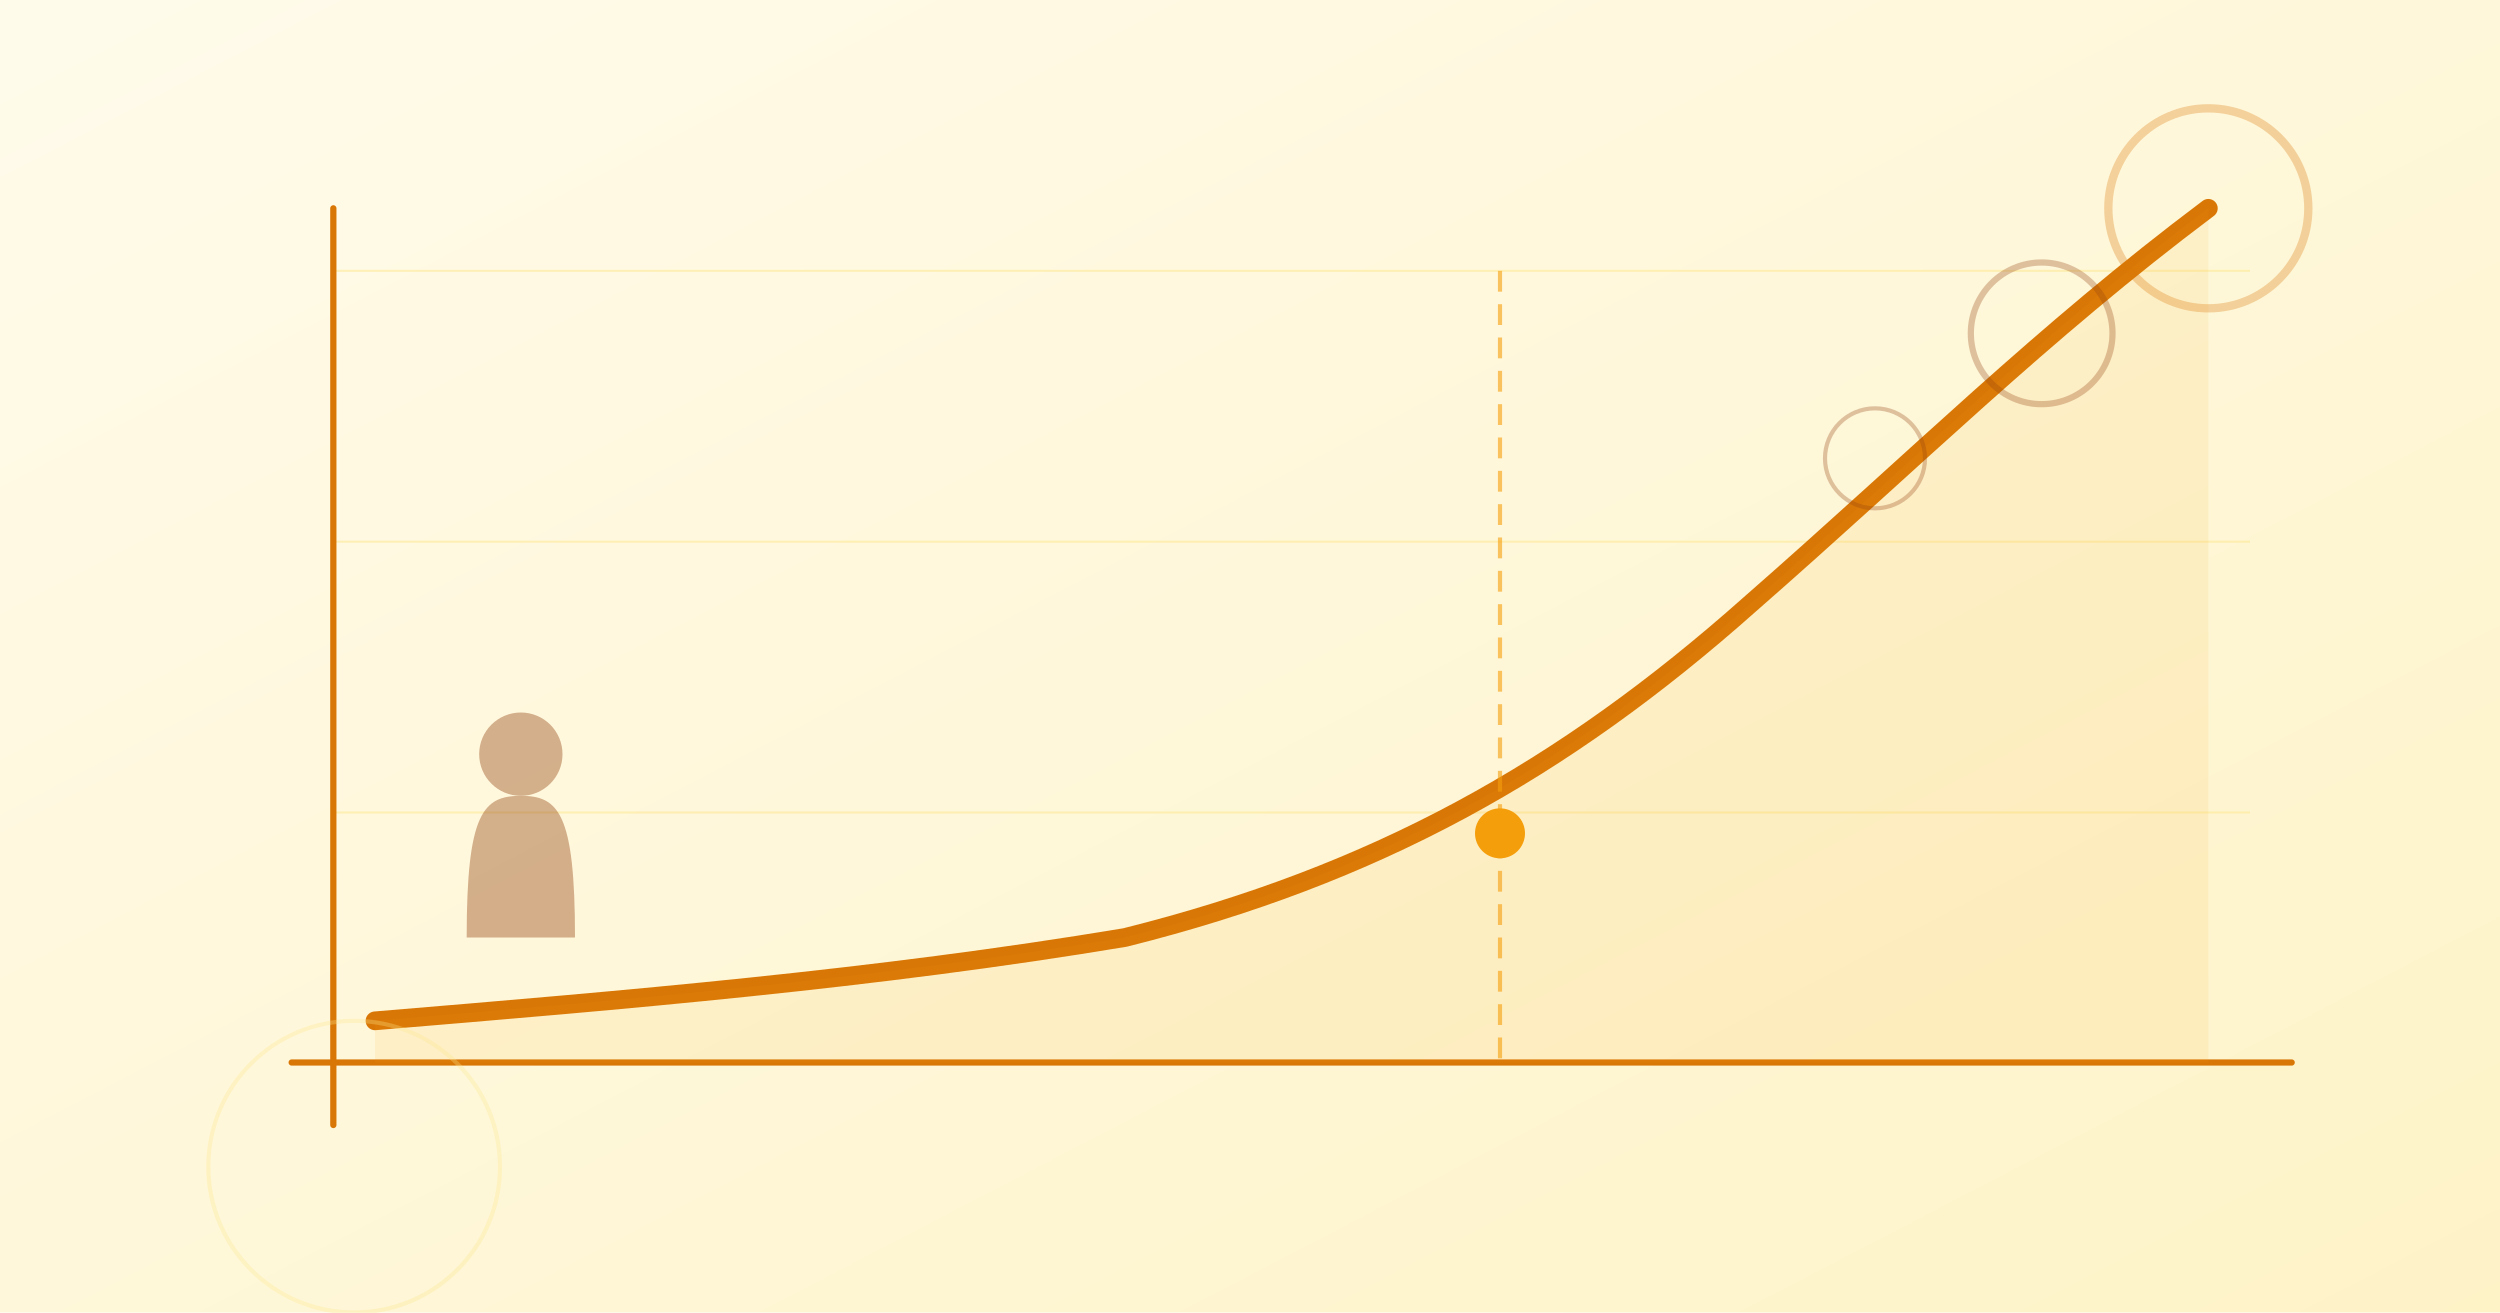
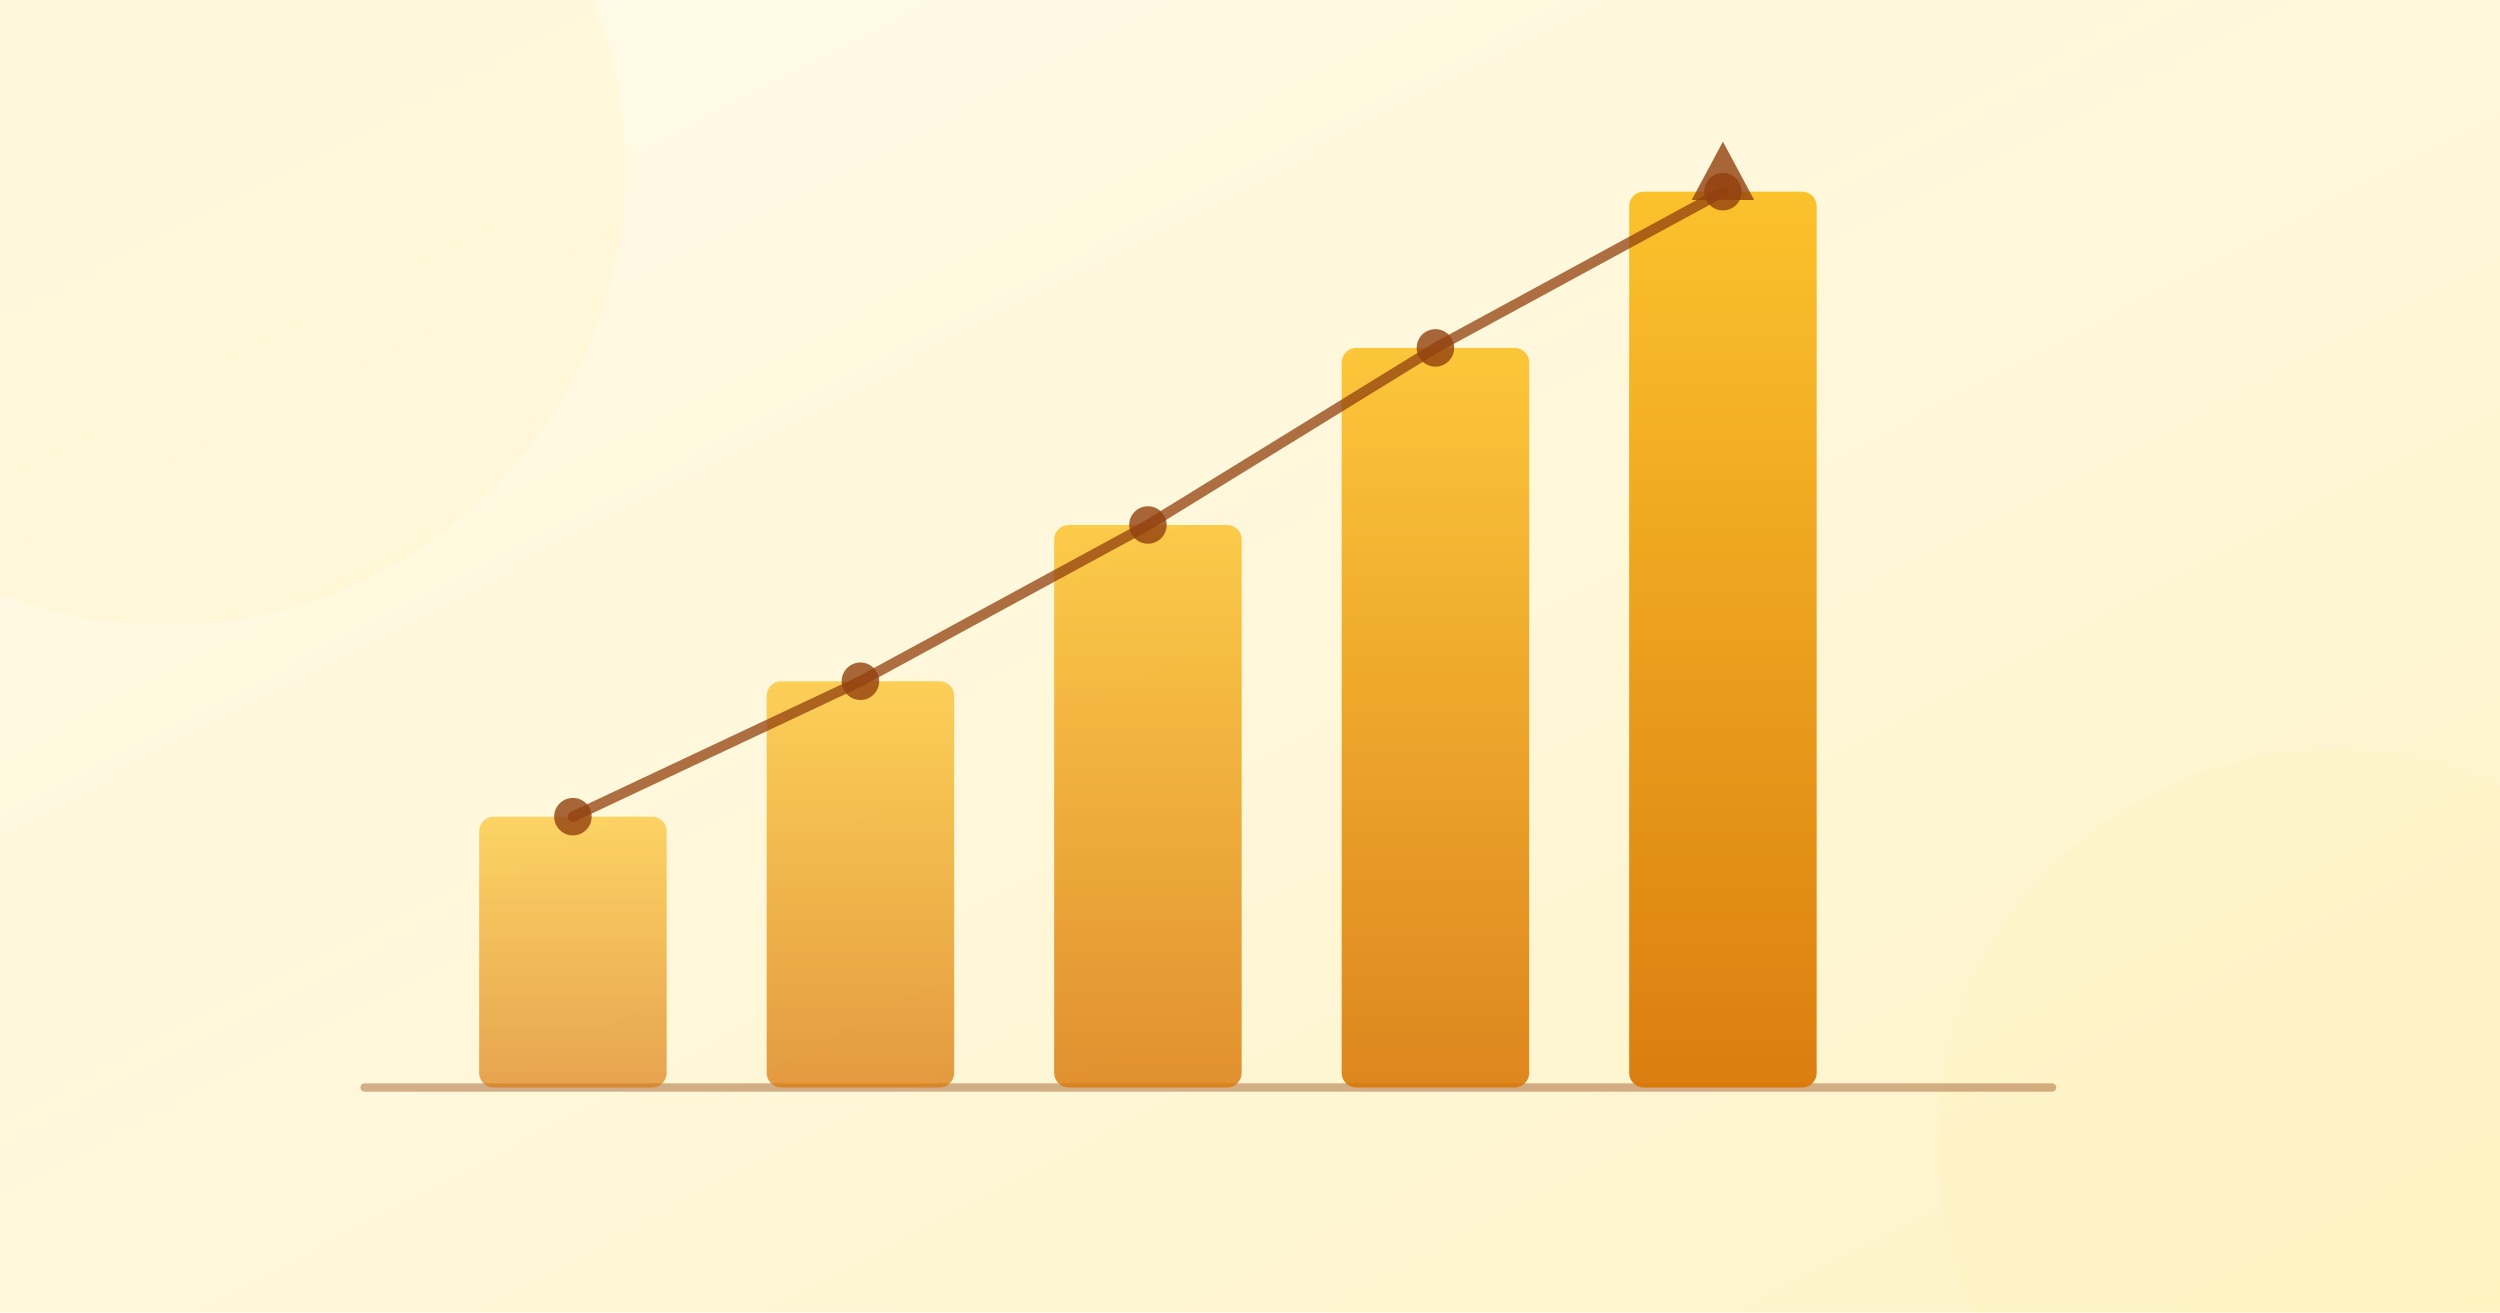
<svg xmlns="http://www.w3.org/2000/svg" width="1200" height="630" viewBox="0 0 1200 630">
  <defs>
-     <linearGradient id="bgGrad" x1="0" y1="0" x2="1" y2="1">
+     <linearGradient id="bg" x1="0" y1="0" x2="1" y2="1">
      <stop offset="0%" stop-color="#fffbeb" />
      <stop offset="100%" stop-color="#fef3c7" />
    </linearGradient>
  </defs>
-   <rect width="1200" height="630" fill="url(#bgGrad)" />
-   <g stroke="#fde68a" stroke-width="1" opacity="0.5">
-     <line x1="160" y1="130" x2="1080" y2="130" />
-     <line x1="160" y1="260" x2="1080" y2="260" />
-     <line x1="160" y1="390" x2="1080" y2="390" />
-     <line x1="160" y1="510" x2="1080" y2="510" />
-   </g>
-   <line x1="160" y1="100" x2="160" y2="540" stroke="#d97706" stroke-width="3" stroke-linecap="round" />
-   <line x1="140" y1="510" x2="1100" y2="510" stroke="#d97706" stroke-width="3" stroke-linecap="round" />
-   <path d="M 180 490 C 300 480 420 470 540 450 C 660 420 750 370 840 290 C 920 220 980 160 1060 100" fill="none" stroke="#d97706" stroke-width="9" stroke-linecap="round" />
-   <path d="M 180 490 C 300 480 420 470 540 450 C 660 420 750 370 840 290 C 920 220 980 160 1060 100 L 1060 510 L 180 510 Z" fill="#f59e0b" opacity="0.09" />
-   <g font-family="sans-serif" font-size="22" fill="#d97706" opacity="0.7">
-   </g>
-   <circle cx="720" cy="400" r="12" fill="#f59e0b" />
-   <line x1="720" y1="130" x2="720" y2="510" stroke="#f59e0b" stroke-width="2" stroke-dasharray="10 6" opacity="0.6" />
-   <g opacity="0.3">
-     <circle cx="1060" cy="100" r="48" fill="none" stroke="#d97706" stroke-width="4" />
-     <circle cx="980" cy="160" r="34" fill="none" stroke="#92400e" stroke-width="3" />
-     <circle cx="900" cy="220" r="24" fill="none" stroke="#92400e" stroke-width="2" />
-   </g>
-   <g transform="translate(250,390)" fill="#92400e" opacity="0.4">
-     <circle cx="0" cy="-28" r="20" />
-     <path d="M -26 60 C -26 0 -18 -8 0 -8 C 18 -8 26 0 26 60 Z" />
-   </g>
-   <circle cx="170" cy="560" r="70" fill="none" stroke="#fde68a" stroke-width="2" opacity="0.3" />
+   <rect width="1200" height="630" fill="url(#bg)" />
+   <circle cx="80" cy="80" r="220" fill="#fde68a" opacity="0.12" />
+   <circle cx="1120" cy="550" r="190" fill="#fde68a" opacity="0.10" />
+   <defs>
+     <linearGradient id="bar" x1="0" y1="0" x2="0" y2="1">
+       <stop offset="0%" stop-color="#fbbf24" />
+       <stop offset="100%" stop-color="#d97706" />
+     </linearGradient>
+   </defs>
+   <line x1="175" y1="522" x2="985" y2="522" stroke="#92400e" stroke-width="4" stroke-linecap="round" opacity="0.4" />
+   <rect x="230" y="392" width="90" height="130" rx="7" fill="url(#bar)" opacity="0.65" />
+   <rect x="368" y="327" width="90" height="195" rx="7" fill="url(#bar)" opacity="0.72" />
+   <rect x="506" y="252" width="90" height="270" rx="7" fill="url(#bar)" opacity="0.80" />
+   <rect x="644" y="167" width="90" height="355" rx="7" fill="url(#bar)" opacity="0.88" />
+   <rect x="782" y="092" width="90" height="430" rx="7" fill="url(#bar)" opacity="0.95" />
+   <polyline points="275,392 413,327 551,252 689,167 827,92" fill="none" stroke="#92400e" stroke-width="5" stroke-linecap="round" stroke-linejoin="round" opacity="0.75" />
+   <circle cx="275" cy="392" r="9" fill="#92400e" opacity="0.8" />
+   <circle cx="413" cy="327" r="9" fill="#92400e" opacity="0.8" />
+   <circle cx="551" cy="252" r="9" fill="#92400e" opacity="0.8" />
+   <circle cx="689" cy="167" r="9" fill="#92400e" opacity="0.8" />
+   <circle cx="827" cy="92" r="9" fill="#92400e" opacity="0.8" />
+   <polygon points="827,68 812,96 842,96" fill="#92400e" opacity="0.8" />
</svg>
